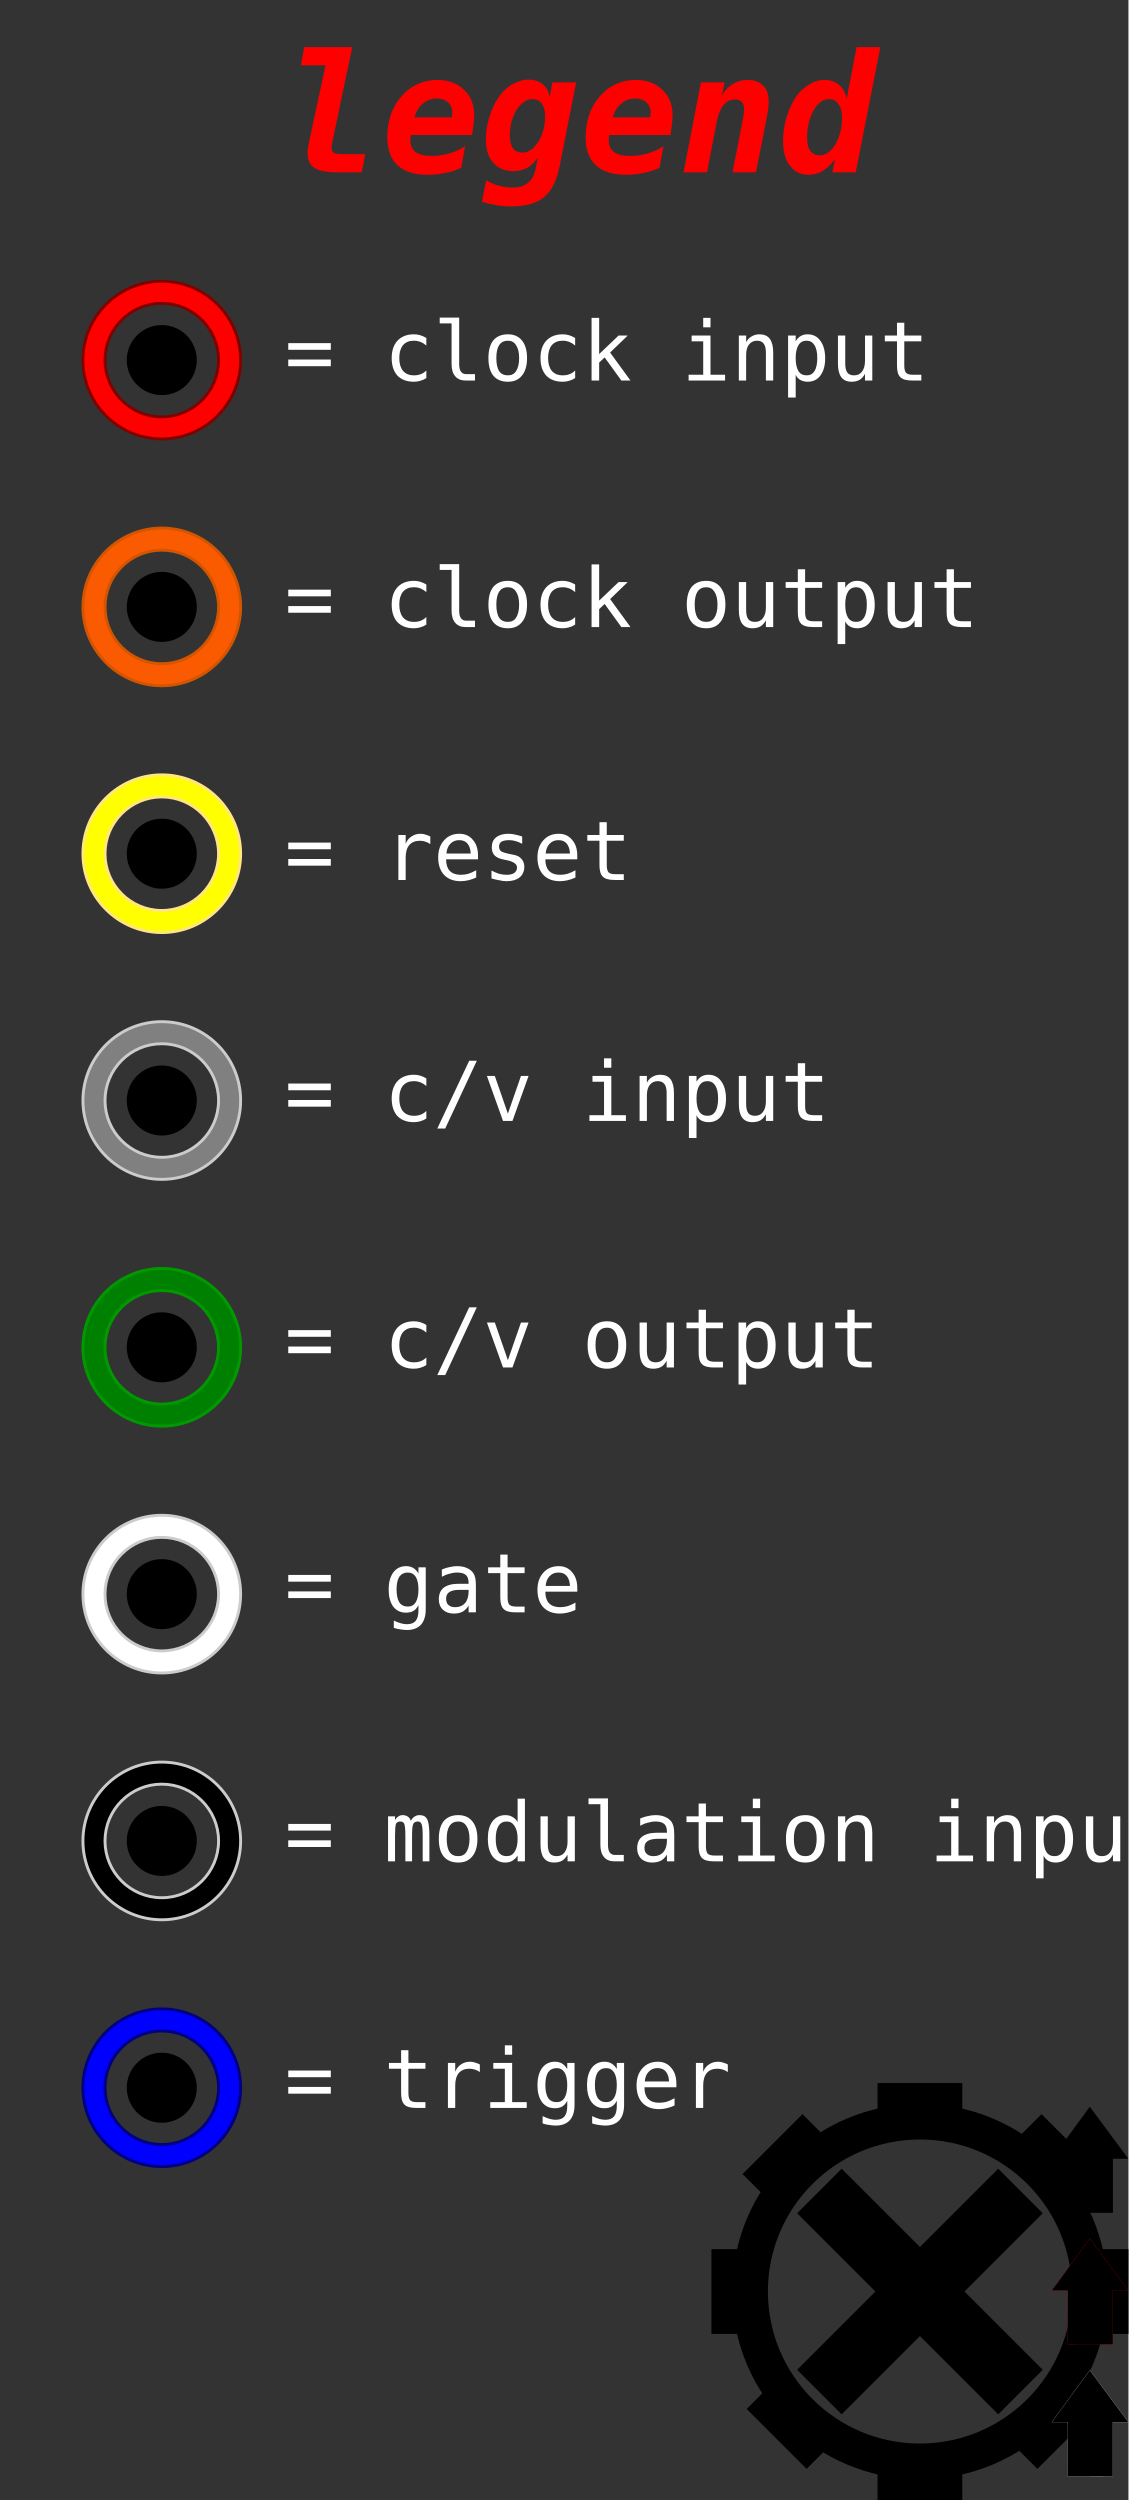
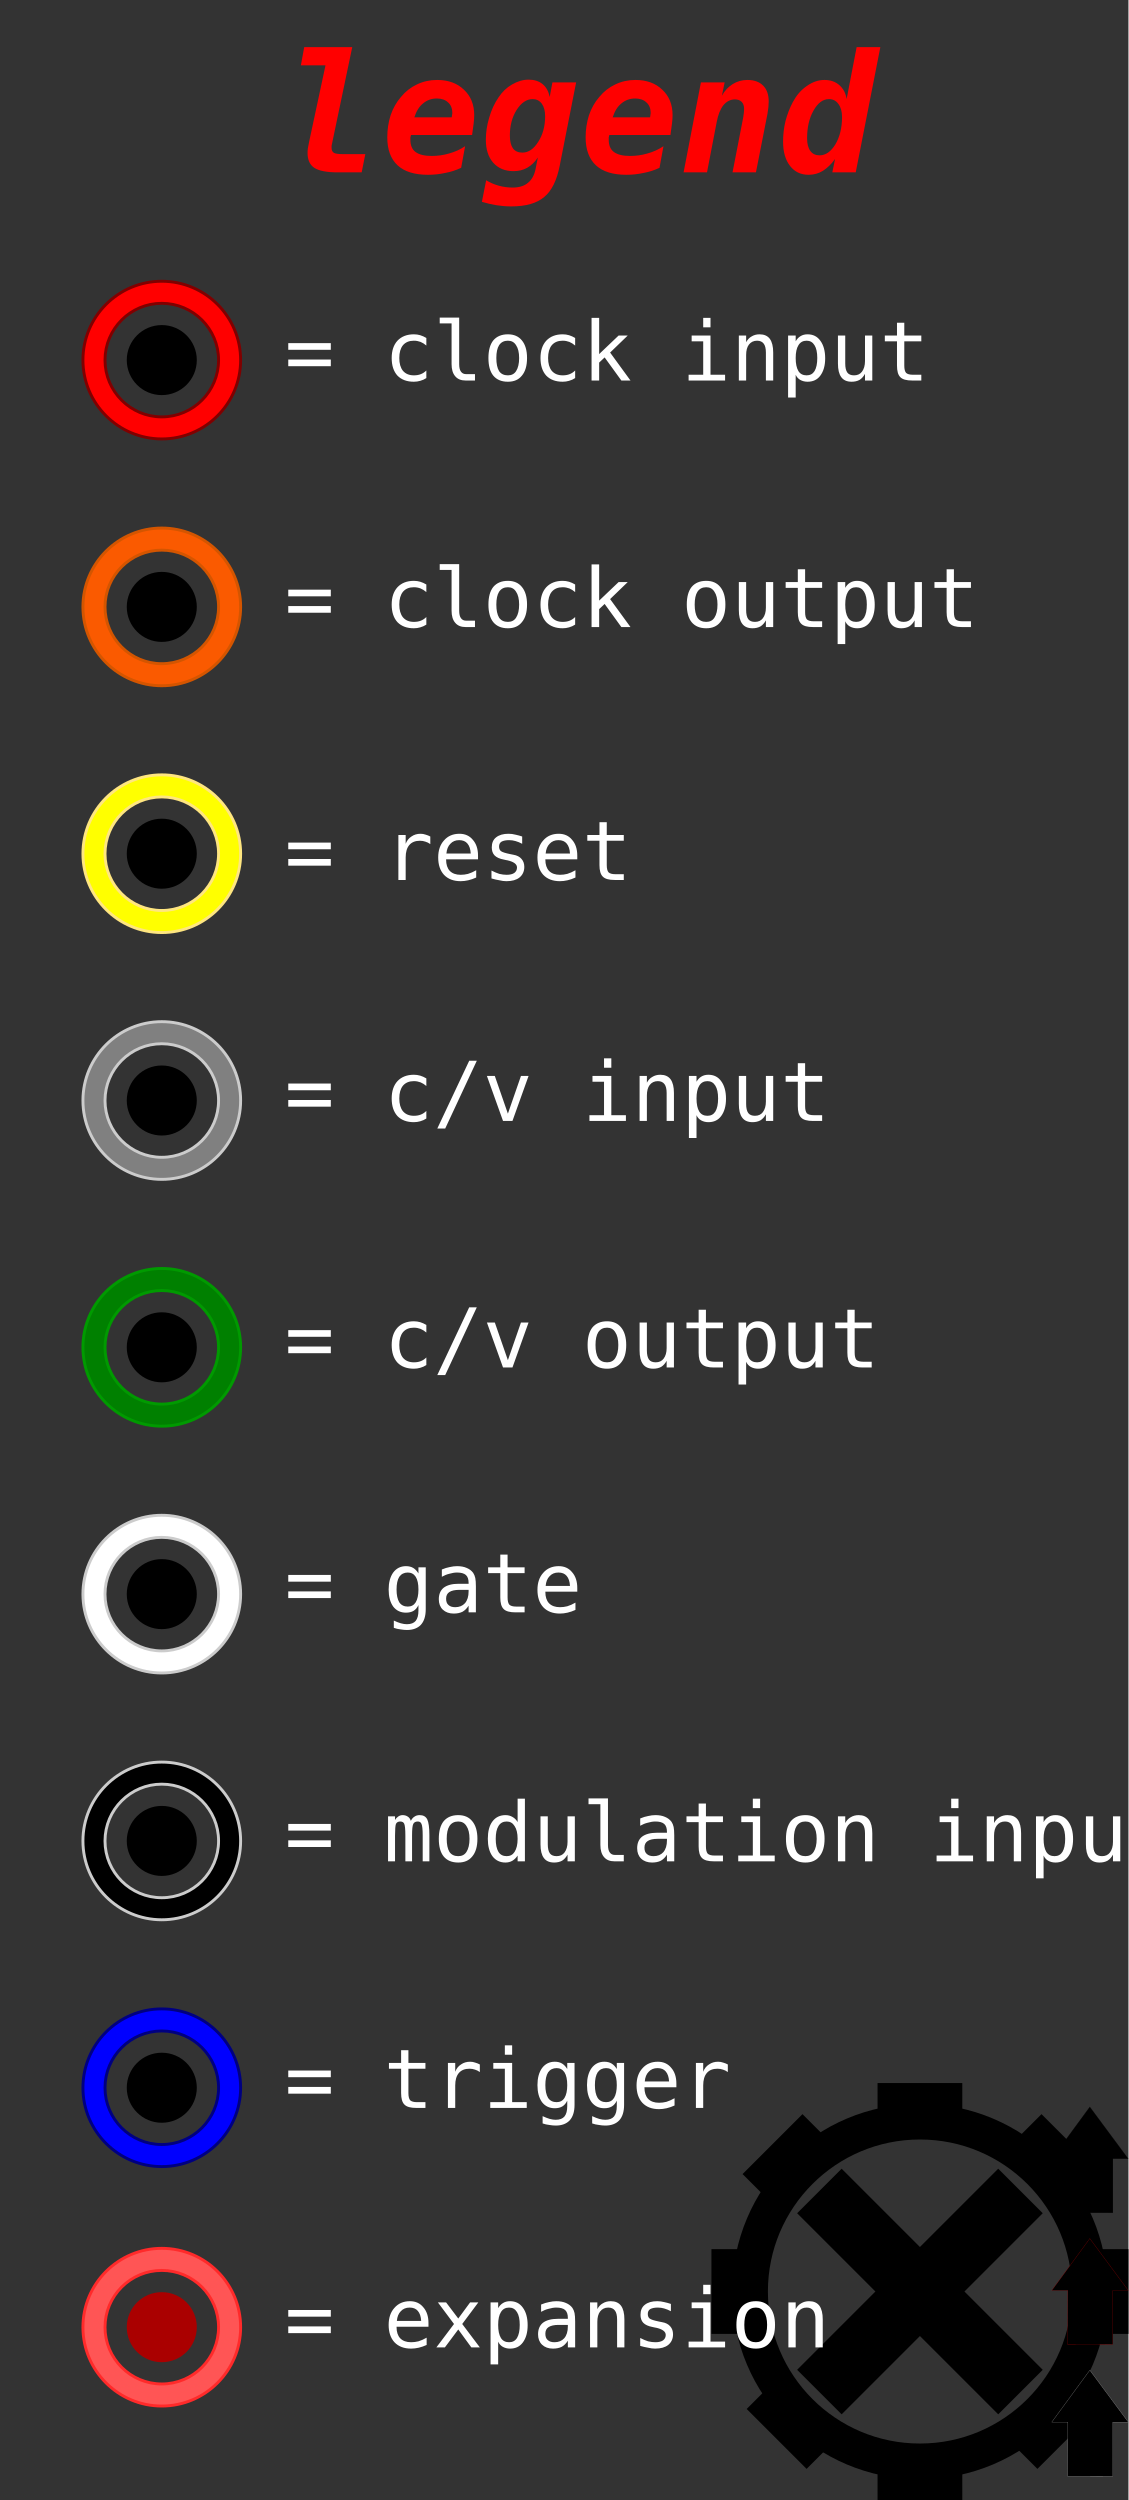
<svg xmlns="http://www.w3.org/2000/svg" width="58mm" height="128.5mm" viewBox="0 0 58 128.5" version="1.1" id="svg8">
  <defs id="defs2">
    <clipPath id="clip89">
      <rect id="rect4864" height="19" width="18" x="0" y="0" />
    </clipPath>
    <clipPath id="clip90">
      <path id="path4861" d="m 0.898,0.129 h 16.25 v 17.883 h -16.25 z m 0,0" />
    </clipPath>
    <mask id="mask44">
      <g transform="matrix(0.2645833,0,0,0.2645833,89.35879,128.5777)" id="g4858" style="filter:url(#alpha)">
        <rect id="rect4856" style="fill:#000000;fill-opacity:0.15;stroke:none" height="3351.5" width="3052.87" y="0" x="0" />
      </g>
    </mask>
    <filter height="1" width="1" y="0" x="0" filterUnits="objectBoundingBox" id="alpha">
      <feColorMatrix id="feColorMatrix4149" values="0 0 0 0 1 0 0 0 0 1 0 0 0 0 1 0 0 0 1 0" in="SourceGraphic" type="matrix" />
    </filter>
    <clipPath id="clipPath17821">
      <rect id="rect17819" height="19" width="18" x="0" y="0" />
    </clipPath>
    <clipPath id="clipPath17825">
      <path id="path17823" d="m 0.898,0.129 h 16.25 v 17.883 h -16.25 z m 0,0" />
    </clipPath>
    <clipPath id="clip87">
      <rect id="rect4848" height="26" width="24" x="0" y="0" />
    </clipPath>
    <clipPath id="clip88">
      <path id="path4845" d="m 0.684,0.922 h 22.68 v 24.938 H 0.684 Z m 0,0" />
    </clipPath>
    <mask id="mask43">
      <g transform="matrix(0.2645833,0,0,0.2645833,89.35879,128.5777)" id="g4842" style="filter:url(#alpha)">
        <rect id="rect4840" style="fill:#000000;fill-opacity:0.15;stroke:none" height="3351.5" width="3052.87" y="0" x="0" />
      </g>
    </mask>
    <filter height="1" width="1" y="0" x="0" filterUnits="objectBoundingBox" id="filter17836">
      <feColorMatrix id="feColorMatrix17834" values="0 0 0 0 1 0 0 0 0 1 0 0 0 0 1 0 0 0 1 0" in="SourceGraphic" type="matrix" />
    </filter>
    <clipPath id="clipPath17840">
      <rect id="rect17838" height="26" width="24" x="0" y="0" />
    </clipPath>
    <clipPath id="clipPath17844">
      <path id="path17842" d="m 0.684,0.922 h 22.68 v 24.938 H 0.684 Z m 0,0" />
    </clipPath>
    <clipPath id="clip89-9">
      <rect id="rect4864-6" height="19" width="18" x="0" y="0" />
    </clipPath>
    <clipPath id="clip90-0">
      <path id="path4861-5" d="m 0.898,0.129 h 16.25 v 17.883 h -16.25 z m 0,0" />
    </clipPath>
    <mask id="mask44-4">
      <g transform="matrix(0.2645833,0,0,0.2645833,89.35879,128.5777)" id="g4858-9" style="filter:url(#alpha-1)">
        <rect id="rect4856-1" style="fill:#000000;fill-opacity:0.15;stroke:none" height="3351.5" width="3052.87" y="0" x="0" />
      </g>
    </mask>
    <filter height="1" width="1" y="0" x="0" filterUnits="objectBoundingBox" id="alpha-1">
      <feColorMatrix id="feColorMatrix4149-0" values="0 0 0 0 1 0 0 0 0 1 0 0 0 0 1 0 0 0 1 0" in="SourceGraphic" type="matrix" />
    </filter>
    <clipPath id="clipPath17821-1">
      <rect id="rect17819-3" height="19" width="18" x="0" y="0" />
    </clipPath>
    <clipPath id="clipPath17825-1">
      <path id="path17823-1" d="m 0.898,0.129 h 16.25 v 17.883 h -16.25 z m 0,0" />
    </clipPath>
    <clipPath id="clip87-4">
      <rect id="rect4848-0" height="26" width="24" x="0" y="0" />
    </clipPath>
    <clipPath id="clip88-7">
      <path id="path4845-2" d="m 0.684,0.922 h 22.68 v 24.938 H 0.684 Z m 0,0" />
    </clipPath>
    <mask id="mask43-2">
      <g transform="matrix(0.2645833,0,0,0.2645833,89.35879,128.5777)" id="g4842-4" style="filter:url(#alpha-1)">
        <rect id="rect4840-8" style="fill:#000000;fill-opacity:0.15;stroke:none" height="3351.5" width="3052.87" y="0" x="0" />
      </g>
    </mask>
    <filter height="1" width="1" y="0" x="0" filterUnits="objectBoundingBox" id="filter17836-2">
      <feColorMatrix id="feColorMatrix17834-2" values="0 0 0 0 1 0 0 0 0 1 0 0 0 0 1 0 0 0 1 0" in="SourceGraphic" type="matrix" />
    </filter>
    <clipPath id="clipPath17840-6">
      <rect id="rect17838-6" height="26" width="24" x="0" y="0" />
    </clipPath>
    <clipPath id="clipPath17844-0">
      <path id="path17842-9" d="m 0.684,0.922 h 22.68 v 24.938 H 0.684 Z m 0,0" />
    </clipPath>
    <clipPath id="clip89-8">
      <rect id="rect4864-62" height="19" width="18" x="0" y="0" />
    </clipPath>
    <clipPath id="clip90-7">
      <path id="path4861-6" d="m 0.898,0.129 h 16.25 v 17.883 h -16.25 z m 0,0" />
    </clipPath>
    <mask id="mask44-6">
      <g transform="matrix(0.2645833,0,0,0.2645833,89.35879,128.5777)" id="g4858-4" style="filter:url(#alpha-9)">
        <rect id="rect4856-2" style="fill:#000000;fill-opacity:0.15;stroke:none" height="3351.5" width="3052.87" y="0" x="0" />
      </g>
    </mask>
    <filter height="1" width="1" y="0" x="0" filterUnits="objectBoundingBox" id="alpha-9">
      <feColorMatrix id="feColorMatrix4149-9" values="0 0 0 0 1 0 0 0 0 1 0 0 0 0 1 0 0 0 1 0" in="SourceGraphic" type="matrix" />
    </filter>
    <clipPath id="clipPath17821-6">
      <rect id="rect17819-4" height="19" width="18" x="0" y="0" />
    </clipPath>
    <clipPath id="clipPath17825-7">
      <path id="path17823-10" d="m 0.898,0.129 h 16.25 v 17.883 h -16.25 z m 0,0" />
    </clipPath>
    <clipPath id="clip87-3">
      <rect id="rect4848-8" height="26" width="24" x="0" y="0" />
    </clipPath>
    <clipPath id="clip88-2">
      <path id="path4845-6" d="m 0.684,0.922 h 22.68 v 24.938 H 0.684 Z m 0,0" />
    </clipPath>
    <mask id="mask43-6">
      <g transform="matrix(0.2645833,0,0,0.2645833,89.35879,128.5777)" id="g4842-0" style="filter:url(#alpha-9)">
        <rect id="rect4840-2" style="fill:#000000;fill-opacity:0.15;stroke:none" height="3351.5" width="3052.87" y="0" x="0" />
      </g>
    </mask>
    <filter height="1" width="1" y="0" x="0" filterUnits="objectBoundingBox" id="filter17836-20">
      <feColorMatrix id="feColorMatrix17834-1" values="0 0 0 0 1 0 0 0 0 1 0 0 0 0 1 0 0 0 1 0" in="SourceGraphic" type="matrix" />
    </filter>
    <clipPath id="clipPath17840-1">
      <rect id="rect17838-3" height="26" width="24" x="0" y="0" />
    </clipPath>
    <clipPath id="clipPath17844-8">
      <path id="path17842-3" d="m 0.684,0.922 h 22.68 v 24.938 H 0.684 Z m 0,0" />
    </clipPath>
    <clipPath id="clip89-3">
      <rect id="rect4864-7" height="19" width="18" x="0" y="0" />
    </clipPath>
    <clipPath id="clip90-5">
      <path id="path4861-2" d="m 0.898,0.129 h 16.25 v 17.883 h -16.25 z m 0,0" />
    </clipPath>
    <mask id="mask44-9">
      <g transform="matrix(0.2645833,0,0,0.2645833,89.35879,128.5777)" id="g4858-2" style="filter:url(#alpha-2)">
        <rect id="rect4856-3" style="fill:#000000;fill-opacity:0.15;stroke:none" height="3351.5" width="3052.87" y="0" x="0" />
      </g>
    </mask>
    <filter height="1" width="1" y="0" x="0" filterUnits="objectBoundingBox" id="alpha-2">
      <feColorMatrix id="feColorMatrix4149-7" values="0 0 0 0 1 0 0 0 0 1 0 0 0 0 1 0 0 0 1 0" in="SourceGraphic" type="matrix" />
    </filter>
    <clipPath id="clipPath17821-0">
      <rect id="rect17819-6" height="19" width="18" x="0" y="0" />
    </clipPath>
    <clipPath id="clipPath17825-4">
      <path id="path17823-18" d="m 0.898,0.129 h 16.25 v 17.883 h -16.25 z m 0,0" />
    </clipPath>
    <clipPath id="clip87-7">
      <rect id="rect4848-9" height="26" width="24" x="0" y="0" />
    </clipPath>
    <clipPath id="clip88-1">
      <path id="path4845-0" d="m 0.684,0.922 h 22.68 v 24.938 H 0.684 Z m 0,0" />
    </clipPath>
    <mask id="mask43-64">
      <g transform="matrix(0.2645833,0,0,0.2645833,89.35879,128.5777)" id="g4842-5" style="filter:url(#alpha-2)">
        <rect id="rect4840-7" style="fill:#000000;fill-opacity:0.15;stroke:none" height="3351.5" width="3052.87" y="0" x="0" />
      </g>
    </mask>
    <filter height="1" width="1" y="0" x="0" filterUnits="objectBoundingBox" id="filter17836-5">
      <feColorMatrix id="feColorMatrix17834-9" values="0 0 0 0 1 0 0 0 0 1 0 0 0 0 1 0 0 0 1 0" in="SourceGraphic" type="matrix" />
    </filter>
    <clipPath id="clipPath17840-8">
      <rect id="rect17838-5" height="26" width="24" x="0" y="0" />
    </clipPath>
    <clipPath id="clipPath17844-6">
      <path id="path17842-38" d="m 0.684,0.922 h 22.68 v 24.938 H 0.684 Z m 0,0" />
    </clipPath>
    <clipPath id="clip89-4">
      <rect id="rect4864-3" height="19" width="18" x="0" y="0" />
    </clipPath>
    <clipPath id="clip90-6">
      <path id="path4861-1" d="m 0.898,0.129 h 16.25 v 17.883 h -16.25 z m 0,0" />
    </clipPath>
    <mask id="mask44-7">
      <g transform="matrix(0.2645833,0,0,0.2645833,89.35879,128.5777)" id="g4858-6" style="filter:url(#alpha-8)">
        <rect id="rect4856-9" style="fill:#000000;fill-opacity:0.15;stroke:none" height="3351.5" width="3052.87" y="0" x="0" />
      </g>
    </mask>
    <filter height="1" width="1" y="0" x="0" filterUnits="objectBoundingBox" id="alpha-8">
      <feColorMatrix id="feColorMatrix4149-1" values="0 0 0 0 1 0 0 0 0 1 0 0 0 0 1 0 0 0 1 0" in="SourceGraphic" type="matrix" />
    </filter>
    <clipPath id="clipPath17821-10">
      <rect id="rect17819-9" height="19" width="18" x="0" y="0" />
    </clipPath>
    <clipPath id="clipPath17825-72">
      <path id="path17823-3" d="m 0.898,0.129 h 16.25 v 17.883 h -16.25 z m 0,0" />
    </clipPath>
    <clipPath id="clip87-8">
      <rect id="rect4848-6" height="26" width="24" x="0" y="0" />
    </clipPath>
    <clipPath id="clip88-6">
      <path id="path4845-3" d="m 0.684,0.922 h 22.68 v 24.938 H 0.684 Z m 0,0" />
    </clipPath>
    <mask id="mask43-24">
      <g transform="matrix(0.2645833,0,0,0.2645833,89.35879,128.5777)" id="g4842-7" style="filter:url(#alpha-8)">
        <rect id="rect4840-5" style="fill:#000000;fill-opacity:0.15;stroke:none" height="3351.5" width="3052.87" y="0" x="0" />
      </g>
    </mask>
    <filter height="1" width="1" y="0" x="0" filterUnits="objectBoundingBox" id="filter17836-9">
      <feColorMatrix id="feColorMatrix17834-7" values="0 0 0 0 1 0 0 0 0 1 0 0 0 0 1 0 0 0 1 0" in="SourceGraphic" type="matrix" />
    </filter>
    <clipPath id="clipPath17840-9">
      <rect id="rect17838-0" height="26" width="24" x="0" y="0" />
    </clipPath>
    <clipPath id="clipPath17844-63">
      <path id="path17842-4" d="m 0.684,0.922 h 22.68 v 24.938 H 0.684 Z m 0,0" />
    </clipPath>
    <clipPath id="clip89-35">
      <rect id="rect4864-4" height="19" width="18" x="0" y="0" />
    </clipPath>
    <clipPath id="clip90-4">
      <path id="path4861-7" d="m 0.898,0.129 h 16.25 v 17.883 h -16.25 z m 0,0" />
    </clipPath>
    <mask id="mask44-69">
      <g transform="matrix(0.2645833,0,0,0.2645833,89.35879,128.5777)" id="g4858-5" style="filter:url(#alpha-5)">
        <rect id="rect4856-8" style="fill:#000000;fill-opacity:0.15;stroke:none" height="3351.5" width="3052.87" y="0" x="0" />
      </g>
    </mask>
    <filter height="1" width="1" y="0" x="0" filterUnits="objectBoundingBox" id="alpha-5">
      <feColorMatrix id="feColorMatrix4149-2" values="0 0 0 0 1 0 0 0 0 1 0 0 0 0 1 0 0 0 1 0" in="SourceGraphic" type="matrix" />
    </filter>
    <clipPath id="clipPath17821-2">
      <rect id="rect17819-97" height="19" width="18" x="0" y="0" />
    </clipPath>
    <clipPath id="clipPath17825-12">
      <path id="path17823-4" d="m 0.898,0.129 h 16.25 v 17.883 h -16.25 z m 0,0" />
    </clipPath>
    <clipPath id="clip87-77">
      <rect id="rect4848-98" height="26" width="24" x="0" y="0" />
    </clipPath>
    <clipPath id="clip88-21">
      <path id="path4845-1" d="m 0.684,0.922 h 22.68 v 24.938 H 0.684 Z m 0,0" />
    </clipPath>
    <mask id="mask43-5">
      <g transform="matrix(0.2645833,0,0,0.2645833,89.35879,128.5777)" id="g4842-43" style="filter:url(#alpha-5)">
        <rect id="rect4840-88" style="fill:#000000;fill-opacity:0.15;stroke:none" height="3351.5" width="3052.87" y="0" x="0" />
      </g>
    </mask>
    <filter height="1" width="1" y="0" x="0" filterUnits="objectBoundingBox" id="filter17836-6">
      <feColorMatrix id="feColorMatrix17834-97" values="0 0 0 0 1 0 0 0 0 1 0 0 0 0 1 0 0 0 1 0" in="SourceGraphic" type="matrix" />
    </filter>
    <clipPath id="clipPath17840-0">
      <rect id="rect17838-8" height="26" width="24" x="0" y="0" />
    </clipPath>
    <clipPath id="clipPath17844-3">
      <path id="path17842-93" d="m 0.684,0.922 h 22.68 v 24.938 H 0.684 Z m 0,0" />
    </clipPath>
    <clipPath id="clip89-7">
      <rect id="rect4864-39" height="19" width="18" x="0" y="0" />
    </clipPath>
    <clipPath id="clip90-3">
      <path id="path4861-62" d="m 0.898,0.129 h 16.25 v 17.883 h -16.25 z m 0,0" />
    </clipPath>
    <mask id="mask44-8">
      <g transform="matrix(0.2645833,0,0,0.2645833,89.35879,128.5777)" id="g4858-0" style="filter:url(#alpha-19)">
        <rect id="rect4856-89" style="fill:#000000;fill-opacity:0.15;stroke:none" height="3351.5" width="3052.87" y="0" x="0" />
      </g>
    </mask>
    <filter height="1" width="1" y="0" x="0" filterUnits="objectBoundingBox" id="alpha-19">
      <feColorMatrix id="feColorMatrix4149-6" values="0 0 0 0 1 0 0 0 0 1 0 0 0 0 1 0 0 0 1 0" in="SourceGraphic" type="matrix" />
    </filter>
    <clipPath id="clipPath17821-7">
      <rect id="rect17819-62" height="19" width="18" x="0" y="0" />
    </clipPath>
    <clipPath id="clipPath17825-5">
      <path id="path17823-48" d="m 0.898,0.129 h 16.25 v 17.883 h -16.25 z m 0,0" />
    </clipPath>
    <clipPath id="clip87-0">
      <rect id="rect4848-3" height="26" width="24" x="0" y="0" />
    </clipPath>
    <clipPath id="clip88-0">
      <path id="path4845-4" d="m 0.684,0.922 h 22.68 v 24.938 H 0.684 Z m 0,0" />
    </clipPath>
    <mask id="mask43-4">
      <g transform="matrix(0.2645833,0,0,0.2645833,89.35879,128.5777)" id="g4842-9" style="filter:url(#alpha-19)">
        <rect id="rect4840-0" style="fill:#000000;fill-opacity:0.15;stroke:none" height="3351.5" width="3052.87" y="0" x="0" />
      </g>
    </mask>
    <filter height="1" width="1" y="0" x="0" filterUnits="objectBoundingBox" id="filter17836-1">
      <feColorMatrix id="feColorMatrix17834-4" values="0 0 0 0 1 0 0 0 0 1 0 0 0 0 1 0 0 0 1 0" in="SourceGraphic" type="matrix" />
    </filter>
    <clipPath id="clipPath17840-7">
      <rect id="rect17838-67" height="26" width="24" x="0" y="0" />
    </clipPath>
    <clipPath id="clipPath17844-09">
      <path id="path17842-5" d="m 0.684,0.922 h 22.68 v 24.938 H 0.684 Z m 0,0" />
    </clipPath>
    <clipPath id="clip89-1">
      <rect id="rect4864-9" height="19" width="18" x="0" y="0" />
    </clipPath>
    <clipPath id="clip90-53">
      <path id="path4861-63" d="m 0.898,0.129 h 16.25 v 17.883 h -16.25 z m 0,0" />
    </clipPath>
    <mask id="mask44-84">
      <g transform="matrix(0.2645833,0,0,0.2645833,89.35879,128.5777)" id="g4858-7" style="filter:url(#alpha-0)">
        <rect id="rect4856-6" style="fill:#000000;fill-opacity:0.15;stroke:none" height="3351.5" width="3052.87" y="0" x="0" />
      </g>
    </mask>
    <filter height="1" width="1" y="0" x="0" filterUnits="objectBoundingBox" id="alpha-0">
      <feColorMatrix id="feColorMatrix4149-3" values="0 0 0 0 1 0 0 0 0 1 0 0 0 0 1 0 0 0 1 0" in="SourceGraphic" type="matrix" />
    </filter>
    <clipPath id="clipPath17821-5">
      <rect id="rect17819-7" height="19" width="18" x="0" y="0" />
    </clipPath>
    <clipPath id="clipPath17825-2">
      <path id="path17823-49" d="m 0.898,0.129 h 16.25 v 17.883 h -16.25 z m 0,0" />
    </clipPath>
    <clipPath id="clip87-86">
      <rect id="rect4848-1" height="26" width="24" x="0" y="0" />
    </clipPath>
    <clipPath id="clip88-20">
      <path id="path4845-18" d="m 0.684,0.922 h 22.68 v 24.938 H 0.684 Z m 0,0" />
    </clipPath>
    <mask id="mask43-45">
      <g transform="matrix(0.2645833,0,0,0.2645833,89.35879,128.5777)" id="g4842-1" style="filter:url(#alpha-0)">
        <rect id="rect4840-57" style="fill:#000000;fill-opacity:0.15;stroke:none" height="3351.5" width="3052.87" y="0" x="0" />
      </g>
    </mask>
    <filter height="1" width="1" y="0" x="0" filterUnits="objectBoundingBox" id="filter17836-7">
      <feColorMatrix id="feColorMatrix17834-93" values="0 0 0 0 1 0 0 0 0 1 0 0 0 0 1 0 0 0 1 0" in="SourceGraphic" type="matrix" />
    </filter>
    <clipPath id="clipPath17840-4">
      <rect id="rect17838-88" height="26" width="24" x="0" y="0" />
    </clipPath>
    <clipPath id="clipPath17844-07">
      <path id="path17842-44" d="m 0.684,0.922 h 22.68 v 24.938 H 0.684 Z m 0,0" />
+     </clipPath>
+     <clipPath id="clip89-39">
+       <rect id="rect4864-75" height="19" width="18" x="0" y="0" />
+     </clipPath>
+     <clipPath id="clip90-42">
+       <path id="path4861-25" d="m 0.898,0.129 h 16.25 v 17.883 h -16.25 z m 0,0" />
+     </clipPath>
+     <mask id="mask44-3">
+       <g transform="matrix(0.2645833,0,0,0.2645833,89.35879,128.5777)" id="g4858-09" style="filter:url(#alpha-10)">
+         <rect id="rect4856-25" style="fill:#000000;fill-opacity:0.15;stroke:none" height="3351.5" width="3052.87" y="0" x="0" />
+       </g>
+     </mask>
+     <filter height="1" width="1" y="0" x="0" filterUnits="objectBoundingBox" id="alpha-10">
+       <feColorMatrix id="feColorMatrix4149-97" values="0 0 0 0 1 0 0 0 0 1 0 0 0 0 1 0 0 0 1 0" in="SourceGraphic" type="matrix" />
+     </filter>
+     <clipPath id="clipPath17821-4">
+       <rect id="rect17819-65" height="19" width="18" x="0" y="0" />
+     </clipPath>
+     <clipPath id="clipPath17825-3">
+       <path id="path17823-2" d="m 0.898,0.129 h 16.25 v 17.883 h -16.25 z m 0,0" />
+     </clipPath>
+     <clipPath id="clip87-9">
+       <rect id="rect4848-7" height="26" width="24" x="0" y="0" />
+     </clipPath>
+     <clipPath id="clip88-75">
+       <path id="path4845-40" d="m 0.684,0.922 h 22.68 v 24.938 H 0.684 Z m 0,0" />
+     </clipPath>
+     <mask id="mask43-44">
+       <g transform="matrix(0.2645833,0,0,0.2645833,89.35879,128.5777)" id="g4842-6" style="filter:url(#alpha-10)">
+         <rect id="rect4840-05" style="fill:#000000;fill-opacity:0.15;stroke:none" height="3351.5" width="3052.87" y="0" x="0" />
+       </g>
+     </mask>
+     <filter height="1" width="1" y="0" x="0" filterUnits="objectBoundingBox" id="filter17836-8">
+       <feColorMatrix id="feColorMatrix17834-6" values="0 0 0 0 1 0 0 0 0 1 0 0 0 0 1 0 0 0 1 0" in="SourceGraphic" type="matrix" />
+     </filter>
+     <clipPath id="clipPath17840-99">
+       <rect id="rect17838-52" height="26" width="24" x="0" y="0" />
+     </clipPath>
+     <clipPath id="clipPath17844-06">
+       <path id="path17842-36" d="m 0.684,0.922 h 22.68 v 24.938 H 0.684 Z m 0,0" />
    </clipPath>
  </defs>
  <g id="layer1" transform="translate(0,-168.5)">
    <rect style="fill:#333333;stroke:none;stroke-width:37.742;stroke-miterlimit:4;stroke-dasharray:none" id="rect820" width="56.296" height="128.5" x="0" y="168.5" />
    <rect y="168.5" x="0" height="128.5" width="58" id="rect1370" style="fill:#333333;stroke:none;stroke-width:38.309;stroke-miterlimit:4;stroke-dasharray:none" />
  </g>
  <g id="layer3">
    <g transform="matrix(0.4000213,0,0,0.4000212,34.27856,102.2988)" id="g1293" style="display:inline;opacity:1">
      <g style="clip-rule:evenodd;fill:#000000;fill-rule:evenodd;image-rendering:optimizeQuality;shape-rendering:geometricPrecision;text-rendering:geometricPrecision" id="g922" transform="matrix(0.2666667,0,0,0.2666667,4.254298,1.457816)">
        <rect style="fill:#000000;stroke:none;stroke-width:0.201" y="105.195" x="-39.019" height="137.035" width="30.331" transform="rotate(-45)" class="fil0 str0" id="_196666080" />
        <rect style="fill:#000000;stroke:none;stroke-width:0.201" y="-92.371" x="-188.877" height="137.035" width="30.331" transform="rotate(-135)" class="fil2 str1" id="_196664592" />
      </g>
      <g style="clip-rule:evenodd;fill-rule:evenodd;image-rendering:optimizeQuality;shape-rendering:geometricPrecision;text-rendering:geometricPrecision" id="g918" transform="matrix(0.2666667,0,0,0.2666667,4.254298,1.457816)">
        <circle id="_196670520" class="fil0 str0" cx="105.966" cy="139.7" r="81.849" style="fill:none;stroke:#000000;stroke-width:17.198;stroke-miterlimit:4;stroke-dasharray:none" />
        <rect y="39.243" x="85.55" height="14.207" width="40.833" id="rect875" style="opacity:1;fill:#000000;stroke:none;stroke-width:0;stroke-miterlimit:4;stroke-dasharray:none" />
        <rect style="opacity:1;fill:#000000;stroke:none;stroke-width:0;stroke-miterlimit:4;stroke-dasharray:none" id="rect881" width="40.833" height="14.207" x="85.55" y="225.95" />
        <rect transform="rotate(90)" style="opacity:1;fill:#000000;stroke:none;stroke-width:0;stroke-miterlimit:4;stroke-dasharray:none" id="rect885" width="40.833" height="14.207" x="119.283" y="-206.423" />
        <rect y="-19.717" x="119.283" height="14.207" width="40.833" id="rect889" style="opacity:1;fill:#000000;stroke:none;stroke-width:0;stroke-miterlimit:4;stroke-dasharray:none" transform="rotate(90)" />
        <rect y="-274.169" x="3.437" height="14.207" width="40.833" id="rect893" style="opacity:1;fill:#000000;stroke:none;stroke-width:0;stroke-miterlimit:4;stroke-dasharray:none" transform="rotate(135)" />
        <rect transform="rotate(135)" style="opacity:1;fill:#000000;stroke:none;stroke-width:0;stroke-miterlimit:4;stroke-dasharray:none" id="rect895" width="40.833" height="14.207" x="3.437" y="-87.463" />
        <rect y="63.799" x="-195.531" height="14.207" width="40.833" id="rect897" style="opacity:1;fill:#000000;stroke:none;stroke-width:0;stroke-miterlimit:4;stroke-dasharray:none" transform="rotate(-135)" />
        <rect transform="rotate(-135)" style="opacity:1;fill:#000000;stroke:none;stroke-width:0;stroke-miterlimit:4;stroke-dasharray:none" id="rect899" width="40.833" height="14.207" x="-195.531" y="-122.907" />
      </g>
      <g style="clip-rule:evenodd;fill:#000000;fill-rule:evenodd;image-rendering:optimizeQuality;shape-rendering:geometricPrecision;text-rendering:geometricPrecision" id="g907" transform="matrix(0.2666667,0,0,0.2666667,3.826123,1.457816)">
        <polygon id="_196665264" class="fil2 str0" points="189.431,50.734 171.116,75.726 178.83,75.726 178.747,101.794 200.556,101.754 200.556,75.726 207.953,75.726 " style="fill:#000000;stroke:#000000;stroke-width:0.076" />
        <polygon id="_196665048" class="fil0 str2" points="189.431,177.606 171.116,202.598 178.83,202.598 178.747,228.666 200.556,228.625 200.556,202.598 207.953,202.598 " style="fill:#000000;stroke:#ffffff;stroke-width:0.076" />
        <polygon id="_196666392" class="fil1 str1" points="189.431,114.17 171.116,139.162 178.83,139.162 178.747,165.23 200.556,165.189 200.556,139.162 207.953,139.162 " style="fill:#000000;stroke:#ff0000;stroke-width:0.076" />
      </g>
    </g>
  </g>
  <g id="layer2">
    <g transform="translate(-84.47346,-28.75237)" id="layer1-6">
      <path id="path7255" transform="matrix(0.2645833,0,0,0.2645833,88.61115,119.1986)" d="m 15.791,0.473 c -8.448,0 -15.318,6.871 -15.318,15.318 0,8.448 6.87,15.316 15.318,15.316 8.448,0 15.316,-6.868 15.316,-15.316 0,-8.448 -6.868,-15.318 -15.316,-15.318 z m 0,4.287 c 6.083,0 11.031,4.948 11.031,11.031 0,6.083 -4.948,11.031 -11.031,11.031 -6.083,0 -11.031,-4.948 -11.031,-11.031 0,-6.083 4.948,-11.031 11.031,-11.031 z" style="fill:#000000;fill-opacity:1;fill-rule:nonzero;stroke:#cccccc;stroke-width:0.567;stroke-miterlimit:4;stroke-dasharray:none;stroke-opacity:1" />
      <path style="fill:#000000;fill-opacity:1;fill-rule:nonzero;stroke:none;stroke-width:0.353" d="m 94.589,123.376 c 0,0.994 -0.806,1.8 -1.8,1.8 -0.994,0 -1.8,-0.806 -1.8,-1.8 0,-0.994 0.806,-1.8 1.8,-1.8 0.994,0 1.8,0.806 1.8,1.8" id="path7265" />
    </g>
    <g transform="translate(-84.47346,-16.06652)" id="layer1-0">
      <path id="path7255-0" transform="matrix(0.2645833,0,0,0.2645833,88.61115,119.1986)" d="m 15.791,0.473 c -8.448,0 -15.318,6.871 -15.318,15.318 0,8.448 6.87,15.316 15.318,15.316 8.448,0 15.316,-6.868 15.316,-15.316 0,-8.448 -6.868,-15.318 -15.316,-15.318 z m 0,4.287 c 6.083,0 11.031,4.948 11.031,11.031 0,6.083 -4.948,11.031 -11.031,11.031 -6.083,0 -11.031,-4.948 -11.031,-11.031 0,-6.083 4.948,-11.031 11.031,-11.031 z" style="fill:#0000ff;fill-opacity:1;fill-rule:nonzero;stroke:#000080;stroke-width:0.567;stroke-miterlimit:4;stroke-dasharray:none;stroke-opacity:1" />
      <path style="fill:#000000;fill-opacity:1;fill-rule:nonzero;stroke:none;stroke-width:0.353" d="m 94.589,123.376 c 0,0.994 -0.806,1.8 -1.8,1.8 -0.994,0 -1.8,-0.806 -1.8,-1.8 0,-0.994 0.806,-1.8 1.8,-1.8 0.994,0 1.8,0.806 1.8,1.8" id="path7265-9" />
    </g>
    <g transform="translate(-84.47346,-54.12405)" id="layer1-8">
      <path id="path7255-5" transform="matrix(0.2645833,0,0,0.2645833,88.61115,119.1986)" d="m 15.791,0.473 c -8.448,0 -15.318,6.871 -15.318,15.318 0,8.448 6.87,15.316 15.318,15.316 8.448,0 15.316,-6.868 15.316,-15.316 0,-8.448 -6.868,-15.318 -15.316,-15.318 z m 0,4.287 c 6.083,0 11.031,4.948 11.031,11.031 0,6.083 -4.948,11.031 -11.031,11.031 -6.083,0 -11.031,-4.948 -11.031,-11.031 0,-6.083 4.948,-11.031 11.031,-11.031 z" style="fill:#008000;fill-opacity:1;fill-rule:nonzero;stroke:#009a00;stroke-width:0.567;stroke-miterlimit:4;stroke-dasharray:none;stroke-opacity:1" />
      <path style="fill:#000000;fill-opacity:1;fill-rule:nonzero;stroke:none;stroke-width:0.353" d="m 94.589,123.376 c 0,0.994 -0.806,1.8 -1.8,1.8 -0.994,0 -1.8,-0.806 -1.8,-1.8 0,-0.994 0.806,-1.8 1.8,-1.8 0.994,0 1.8,0.806 1.8,1.8" id="path7265-7" />
    </g>
    <g transform="translate(-84.47346,-66.8099)" id="layer1-2">
      <path id="path7255-1" transform="matrix(0.2645833,0,0,0.2645833,88.61115,119.1986)" d="m 15.791,0.473 c -8.448,0 -15.318,6.871 -15.318,15.318 0,8.448 6.87,15.316 15.318,15.316 8.448,0 15.316,-6.868 15.316,-15.316 0,-8.448 -6.868,-15.318 -15.316,-15.318 z m 0,4.287 c 6.083,0 11.031,4.948 11.031,11.031 0,6.083 -4.948,11.031 -11.031,11.031 -6.083,0 -11.031,-4.948 -11.031,-11.031 0,-6.083 4.948,-11.031 11.031,-11.031 z" style="fill:#808080;fill-opacity:1;fill-rule:nonzero;stroke:#cccccc;stroke-width:0.567;stroke-miterlimit:4;stroke-dasharray:none;stroke-opacity:1" />
      <path style="fill:#000000;fill-opacity:1;fill-rule:nonzero;stroke:none;stroke-width:0.353" d="m 94.589,123.376 c 0,0.994 -0.806,1.8 -1.8,1.8 -0.994,0 -1.8,-0.806 -1.8,-1.8 0,-0.994 0.806,-1.8 1.8,-1.8 0.994,0 1.8,0.806 1.8,1.8" id="path7265-6" />
    </g>
    <g transform="translate(-84.47346,-92.18159)" id="layer1-3">
      <path id="path7255-7" transform="matrix(0.2645833,0,0,0.2645833,88.61115,119.1986)" d="m 15.791,0.473 c -8.448,0 -15.318,6.871 -15.318,15.318 0,8.448 6.87,15.316 15.318,15.316 8.448,0 15.316,-6.868 15.316,-15.316 0,-8.448 -6.868,-15.318 -15.316,-15.318 z m 0,4.287 c 6.083,0 11.031,4.948 11.031,11.031 0,6.083 -4.948,11.031 -11.031,11.031 -6.083,0 -11.031,-4.948 -11.031,-11.031 0,-6.083 4.948,-11.031 11.031,-11.031 z" style="fill:#fa5a00;fill-opacity:1;fill-rule:nonzero;stroke:#d45500;stroke-width:0.567;stroke-miterlimit:4;stroke-dasharray:none;stroke-opacity:1" />
      <path style="fill:#000000;fill-opacity:1;fill-rule:nonzero;stroke:none;stroke-width:0.353" d="m 94.589,123.376 c 0,0.994 -0.806,1.8 -1.8,1.8 -0.994,0 -1.8,-0.806 -1.8,-1.8 0,-0.994 0.806,-1.8 1.8,-1.8 0.994,0 1.8,0.806 1.8,1.8" id="path7265-0" />
    </g>
    <g transform="translate(-84.47346,-104.8674)" id="layer1-31">
      <path id="path7255-4" transform="matrix(0.2645833,0,0,0.2645833,88.61115,119.1986)" d="m 15.791,0.473 c -8.448,0 -15.318,6.871 -15.318,15.318 0,8.448 6.87,15.316 15.318,15.316 8.448,0 15.316,-6.868 15.316,-15.316 0,-8.448 -6.868,-15.318 -15.316,-15.318 z m 0,4.287 c 6.083,0 11.031,4.948 11.031,11.031 0,6.083 -4.948,11.031 -11.031,11.031 -6.083,0 -11.031,-4.948 -11.031,-11.031 0,-6.083 4.948,-11.031 11.031,-11.031 z" style="fill:#ff0000;fill-opacity:1;fill-rule:nonzero;stroke:#800000;stroke-width:0.567;stroke-miterlimit:4;stroke-dasharray:none;stroke-opacity:1" />
      <path style="fill:#000000;fill-opacity:1;fill-rule:nonzero;stroke:none;stroke-width:0.353" d="m 94.589,123.376 c 0,0.994 -0.806,1.8 -1.8,1.8 -0.994,0 -1.8,-0.806 -1.8,-1.8 0,-0.994 0.806,-1.8 1.8,-1.8 0.994,0 1.8,0.806 1.8,1.8" id="path7265-3" />
    </g>
    <g transform="translate(-84.47346,-41.43821)" id="layer1-00">
      <path id="path7255-45" transform="matrix(0.2645833,0,0,0.2645833,88.61115,119.1986)" d="m 15.791,0.473 c -8.448,0 -15.318,6.871 -15.318,15.318 0,8.448 6.87,15.316 15.318,15.316 8.448,0 15.316,-6.868 15.316,-15.316 0,-8.448 -6.868,-15.318 -15.316,-15.318 z m 0,4.287 c 6.083,0 11.031,4.948 11.031,11.031 0,6.083 -4.948,11.031 -11.031,11.031 -6.083,0 -11.031,-4.948 -11.031,-11.031 0,-6.083 4.948,-11.031 11.031,-11.031 z" style="fill:#ffffff;fill-opacity:1;fill-rule:nonzero;stroke:#cccccc;stroke-width:0.567;stroke-miterlimit:4;stroke-dasharray:none;stroke-opacity:1" />
      <path style="fill:#000000;fill-opacity:1;fill-rule:nonzero;stroke:none;stroke-width:0.353" d="m 94.589,123.376 c 0,0.994 -0.806,1.8 -1.8,1.8 -0.994,0 -1.8,-0.806 -1.8,-1.8 0,-0.994 0.806,-1.8 1.8,-1.8 0.994,0 1.8,0.806 1.8,1.8" id="path7265-8" />
    </g>
    <g transform="translate(-84.47346,-79.49574)" id="layer1-7">
      <path id="path7255-8" transform="matrix(0.2645833,0,0,0.2645833,88.61115,119.1986)" d="m 15.791,0.473 c -8.448,0 -15.318,6.871 -15.318,15.318 0,8.448 6.87,15.316 15.318,15.316 8.448,0 15.316,-6.868 15.316,-15.316 0,-8.448 -6.868,-15.318 -15.316,-15.318 z m 0,4.287 c 6.083,0 11.031,4.948 11.031,11.031 0,6.083 -4.948,11.031 -11.031,11.031 -6.083,0 -11.031,-4.948 -11.031,-11.031 0,-6.083 4.948,-11.031 11.031,-11.031 z" style="fill:#ffff00;fill-opacity:1;fill-rule:nonzero;stroke:#ffe680;stroke-width:0.567;stroke-miterlimit:4;stroke-dasharray:none;stroke-opacity:1" />
      <path style="fill:#000000;fill-opacity:1;fill-rule:nonzero;stroke:none;stroke-width:0.353" d="m 94.589,123.376 c 0,0.994 -0.806,1.8 -1.8,1.8 -0.994,0 -1.8,-0.806 -1.8,-1.8 0,-0.994 0.806,-1.8 1.8,-1.8 0.994,0 1.8,0.806 1.8,1.8" id="path7265-1" />
    </g>
    <text xml:space="preserve" style="font-style:normal;font-variant:normal;font-weight:normal;font-stretch:normal;font-size:3.175px;line-height:1.25;font-family:Consolas;-inkscape-font-specification:Consolas;letter-spacing:0px;word-spacing:0px;fill:#000000;fill-opacity:1;stroke:none;stroke-width:0.265" x="26.08" y="19.265" id="text1340">
      <tspan id="tspan1338" x="26.08" y="22.02" style="stroke-width:0.265" />
    </text>
+     <g transform="translate(-84.47346,-3.758811)" id="layer1-85">
+       <path id="path7255-3" transform="matrix(0.2645833,0,0,0.2645833,88.61115,119.1986)" d="m 15.791,0.473 c -8.448,0 -15.318,6.871 -15.318,15.318 0,8.448 6.87,15.316 15.318,15.316 8.448,0 15.316,-6.868 15.316,-15.316 0,-8.448 -6.868,-15.318 -15.316,-15.318 z m 0,4.287 c 6.083,0 11.031,4.948 11.031,11.031 0,6.083 -4.948,11.031 -11.031,11.031 -6.083,0 -11.031,-4.948 -11.031,-11.031 0,-6.083 4.948,-11.031 11.031,-11.031 z" style="fill:#ff5555;fill-opacity:1;fill-rule:nonzero;stroke:#ff2a2a;stroke-width:0.567;stroke-miterlimit:4;stroke-dasharray:none;stroke-opacity:1" />
+       <path style="fill:#aa0000;fill-opacity:1;fill-rule:nonzero;stroke:none;stroke-width:0.353" d="m 94.589,123.376 c 0,0.994 -0.806,1.8 -1.8,1.8 -0.994,0 -1.8,-0.806 -1.8,-1.8 0,-0.994 0.806,-1.8 1.8,-1.8 0.994,0 1.8,0.806 1.8,1.8" id="path7265-08" />
+     </g>
  </g>
  <g id="layer5" style="display:inline">
    <text xml:space="preserve" style="font-style:italic;font-variant:normal;font-weight:bold;font-stretch:normal;font-size:3.175px;line-height:1.25;font-family:Consolas;-inkscape-font-specification:'Consolas Bold Italic';letter-spacing:0px;word-spacing:0px;fill:#000000;fill-opacity:1;stroke:none;stroke-width:0.265" x="14.496" y="8.861" id="text1336">
      <tspan id="tspan1334" x="14.496" y="8.861" style="font-style:italic;font-variant:normal;font-weight:bold;font-stretch:normal;font-size:8.467px;font-family:Consolas;-inkscape-font-specification:'Consolas Bold Italic';fill:#ff0000;stroke-width:0.265">legend</tspan>
    </text>
    <text xml:space="preserve" style="font-style:normal;font-variant:normal;font-weight:normal;font-stretch:normal;font-size:4.233px;line-height:1.25;font-family:Consolas;-inkscape-font-specification:Consolas;letter-spacing:0px;word-spacing:0px;fill:#ffffff;fill-opacity:1;stroke:none;stroke-width:0.265" x="14.628" y="19.558" id="text1344">
      <tspan id="tspan1342" x="14.628" y="19.558" style="font-size:4.233px;fill:#ffffff;stroke-width:0.265">= clock input</tspan>
    </text>
    <text id="text1348" y="32.231" x="14.628" style="font-style:normal;font-variant:normal;font-weight:normal;font-stretch:normal;font-size:4.233px;line-height:1.25;font-family:Consolas;-inkscape-font-specification:Consolas;letter-spacing:0px;word-spacing:0px;fill:#ffffff;fill-opacity:1;stroke:none;stroke-width:0.265" xml:space="preserve">
      <tspan style="font-size:4.233px;fill:#ffffff;stroke-width:0.265" y="32.231" x="14.628" id="tspan1346">= clock output</tspan>
    </text>
    <text xml:space="preserve" style="font-style:normal;font-variant:normal;font-weight:normal;font-stretch:normal;font-size:4.233px;line-height:1.25;font-family:Consolas;-inkscape-font-specification:Consolas;letter-spacing:0px;word-spacing:0px;fill:#ffffff;fill-opacity:1;stroke:none;stroke-width:0.265" x="14.628" y="45.231" id="text1352">
      <tspan id="tspan1350" x="14.628" y="45.231" style="font-size:4.233px;fill:#ffffff;stroke-width:0.265">= reset</tspan>
    </text>
    <text id="text1356" y="57.616" x="14.628" style="font-style:normal;font-variant:normal;font-weight:normal;font-stretch:normal;font-size:4.233px;line-height:1.25;font-family:Consolas;-inkscape-font-specification:Consolas;letter-spacing:0px;word-spacing:0px;fill:#ffffff;fill-opacity:1;stroke:none;stroke-width:0.265" xml:space="preserve">
      <tspan style="font-size:4.233px;fill:#ffffff;stroke-width:0.265" y="57.616" x="14.628" id="tspan1354">= c/v input</tspan>
    </text>
    <text xml:space="preserve" style="font-style:normal;font-variant:normal;font-weight:normal;font-stretch:normal;font-size:4.233px;line-height:1.25;font-family:Consolas;-inkscape-font-specification:Consolas;letter-spacing:0px;word-spacing:0px;fill:#ffffff;fill-opacity:1;stroke:none;stroke-width:0.265" x="14.628" y="70.289" id="text1360">
      <tspan id="tspan1358" x="14.628" y="70.289" style="font-size:4.233px;fill:#ffffff;stroke-width:0.265">= c/v output</tspan>
    </text>
    <text id="text1364" y="82.874" x="14.628" style="font-style:normal;font-variant:normal;font-weight:normal;font-stretch:normal;font-size:4.233px;line-height:1.25;font-family:Consolas;-inkscape-font-specification:Consolas;letter-spacing:0px;word-spacing:0px;fill:#ffffff;fill-opacity:1;stroke:none;stroke-width:0.265" xml:space="preserve">
      <tspan style="font-size:4.233px;fill:#ffffff;stroke-width:0.265" y="82.874" x="14.628" id="tspan1362">= gate</tspan>
    </text>
    <text xml:space="preserve" style="font-style:normal;font-variant:normal;font-weight:normal;font-stretch:normal;font-size:4.233px;line-height:1.25;font-family:Consolas;-inkscape-font-specification:Consolas;letter-spacing:0px;word-spacing:0px;fill:#ffffff;fill-opacity:1;stroke:none;stroke-width:0.265" x="14.628" y="95.673" id="text1368">
      <tspan id="tspan1366" x="14.628" y="95.673" style="font-size:4.233px;fill:#ffffff;stroke-width:0.265">= modulation input</tspan>
    </text>
    <text id="text1374" y="108.349" x="14.628" style="font-style:normal;font-variant:normal;font-weight:normal;font-stretch:normal;font-size:4.233px;line-height:1.25;font-family:Consolas;-inkscape-font-specification:Consolas;letter-spacing:0px;word-spacing:0px;fill:#ffffff;fill-opacity:1;stroke:none;stroke-width:0.265" xml:space="preserve">
      <tspan style="font-size:4.233px;fill:#ffffff;stroke-width:0.265" y="108.349" x="14.628" id="tspan1372">= trigger</tspan>
    </text>
+     <text xml:space="preserve" style="font-style:normal;font-variant:normal;font-weight:normal;font-stretch:normal;font-size:4.233px;line-height:1.25;font-family:Consolas;-inkscape-font-specification:Consolas;letter-spacing:0px;word-spacing:0px;fill:#ffffff;fill-opacity:1;stroke:none;stroke-width:0.265" x="14.628" y="120.656" id="text1151">
+       <tspan id="tspan1149" x="14.628" y="120.656" style="font-size:4.233px;fill:#ffffff;stroke-width:0.265">= expansion</tspan>
+     </text>
  </g>
</svg>
